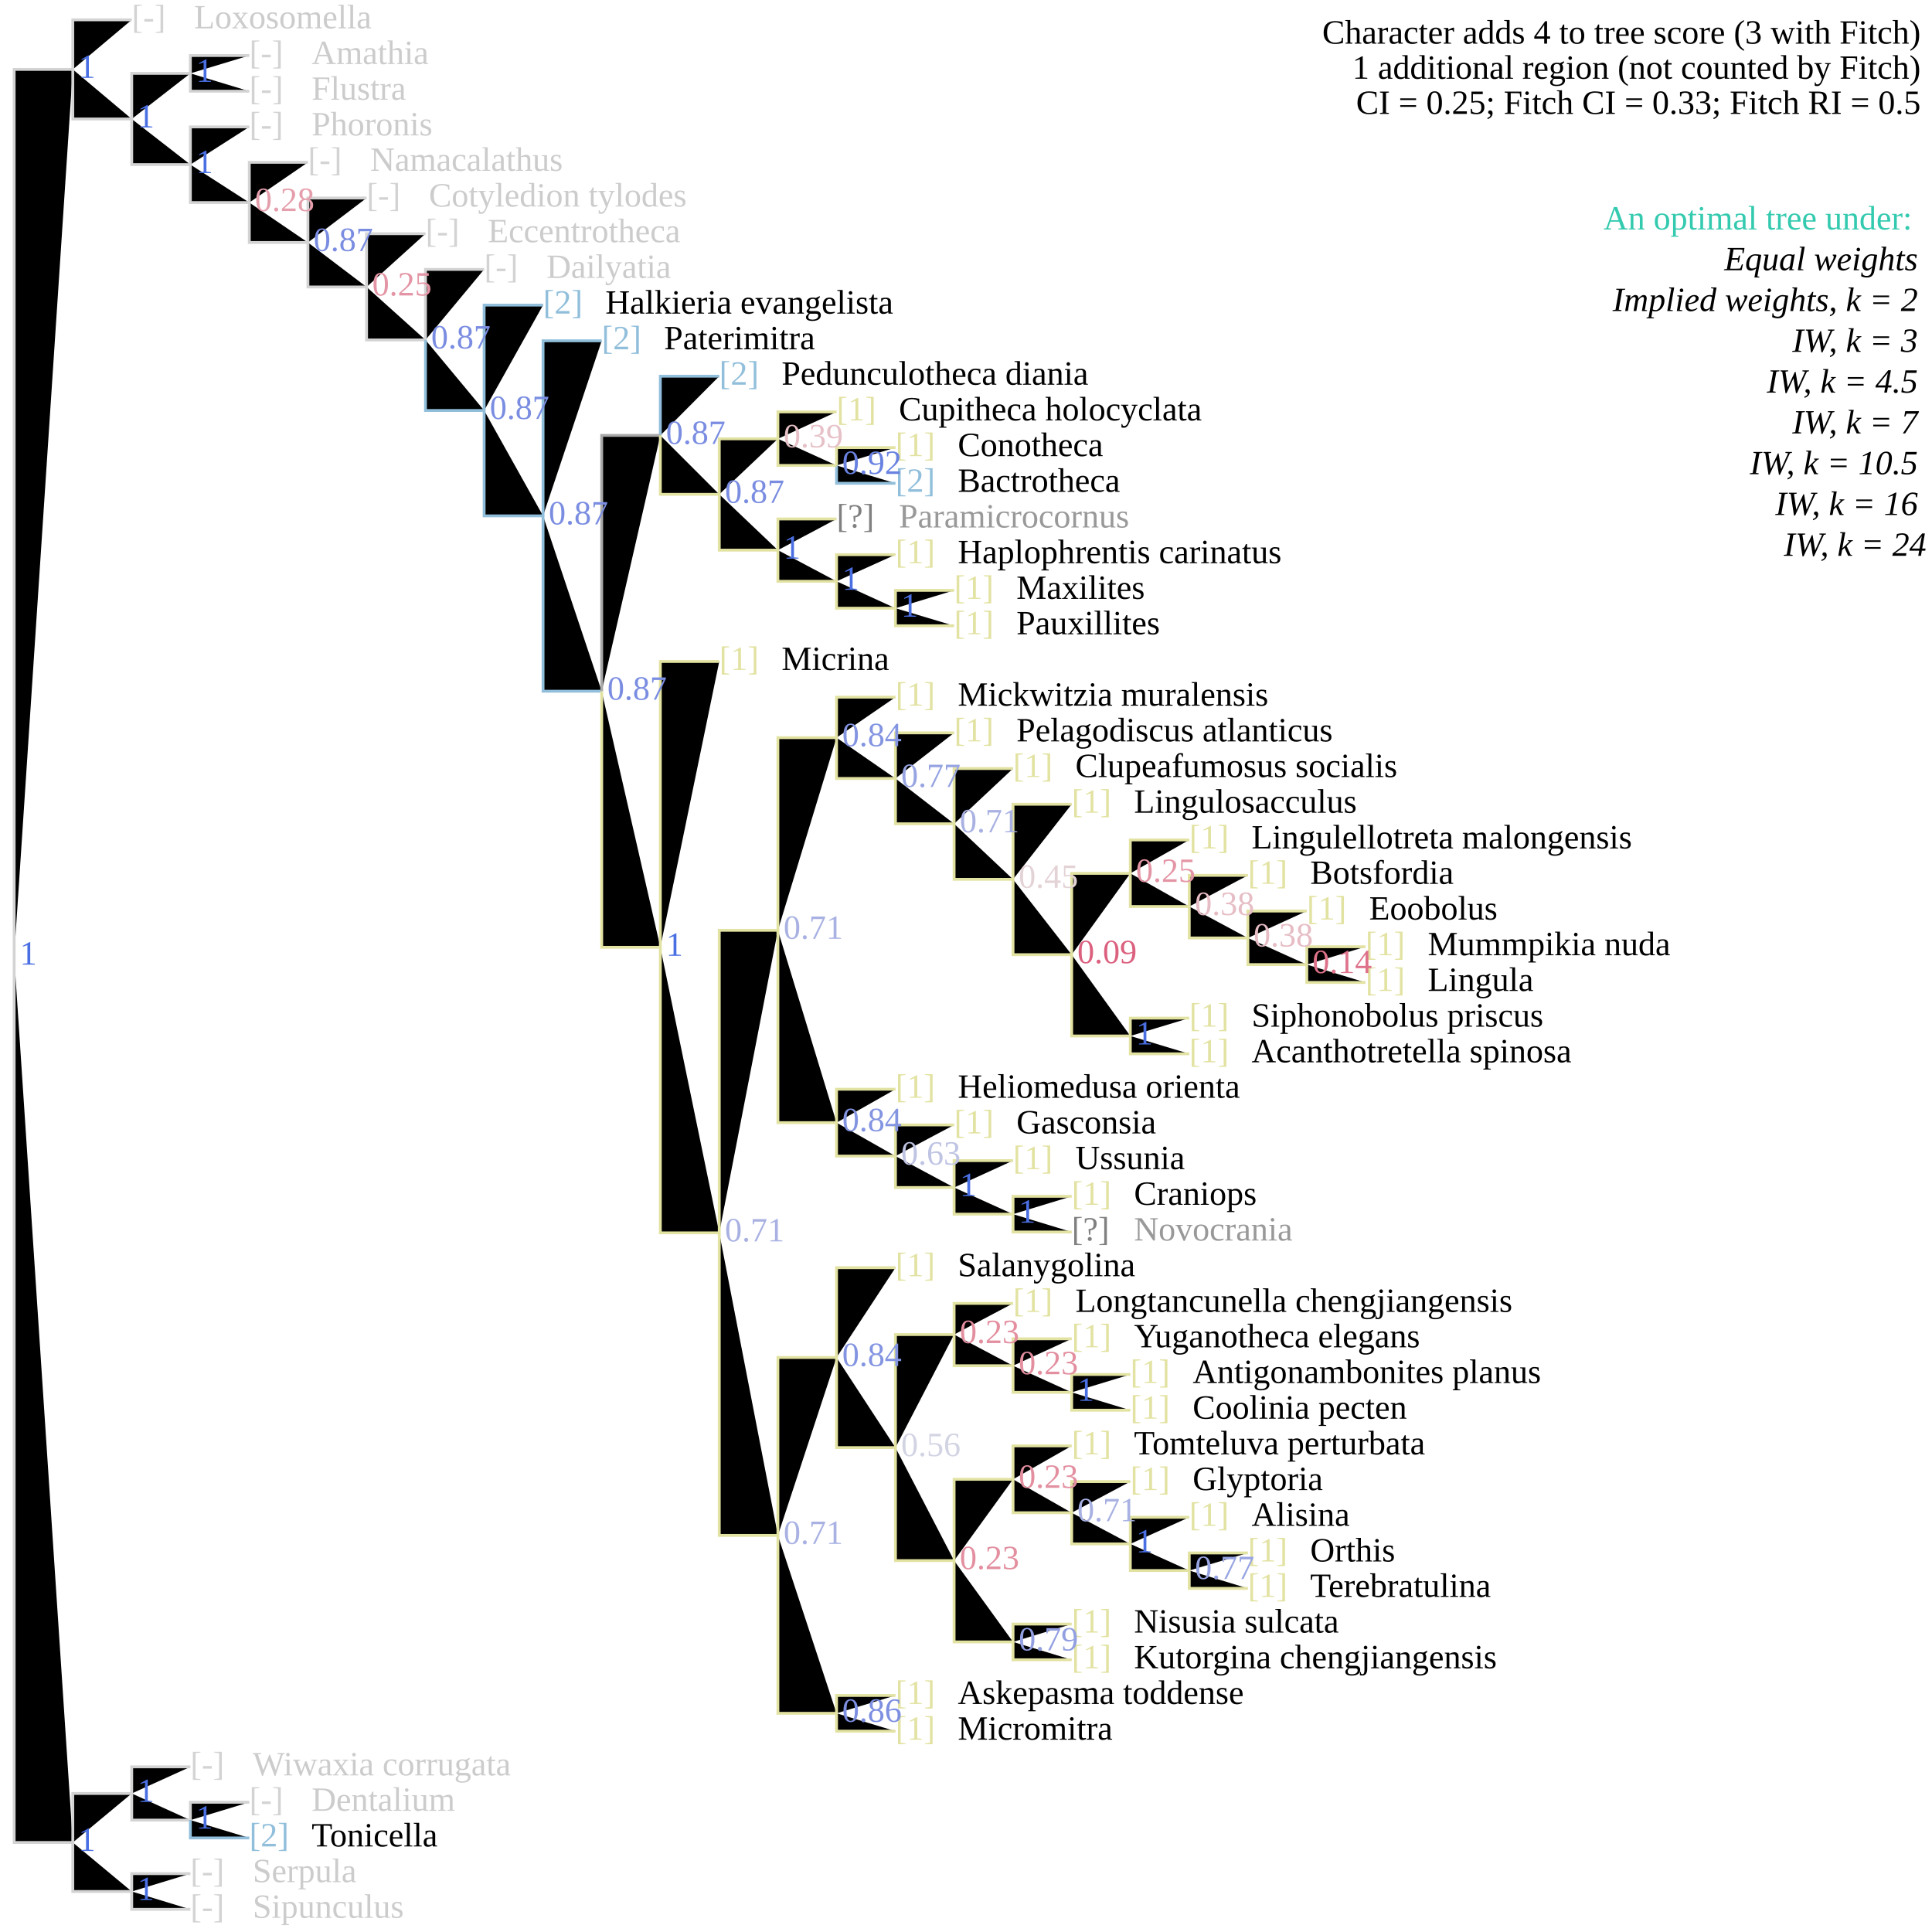
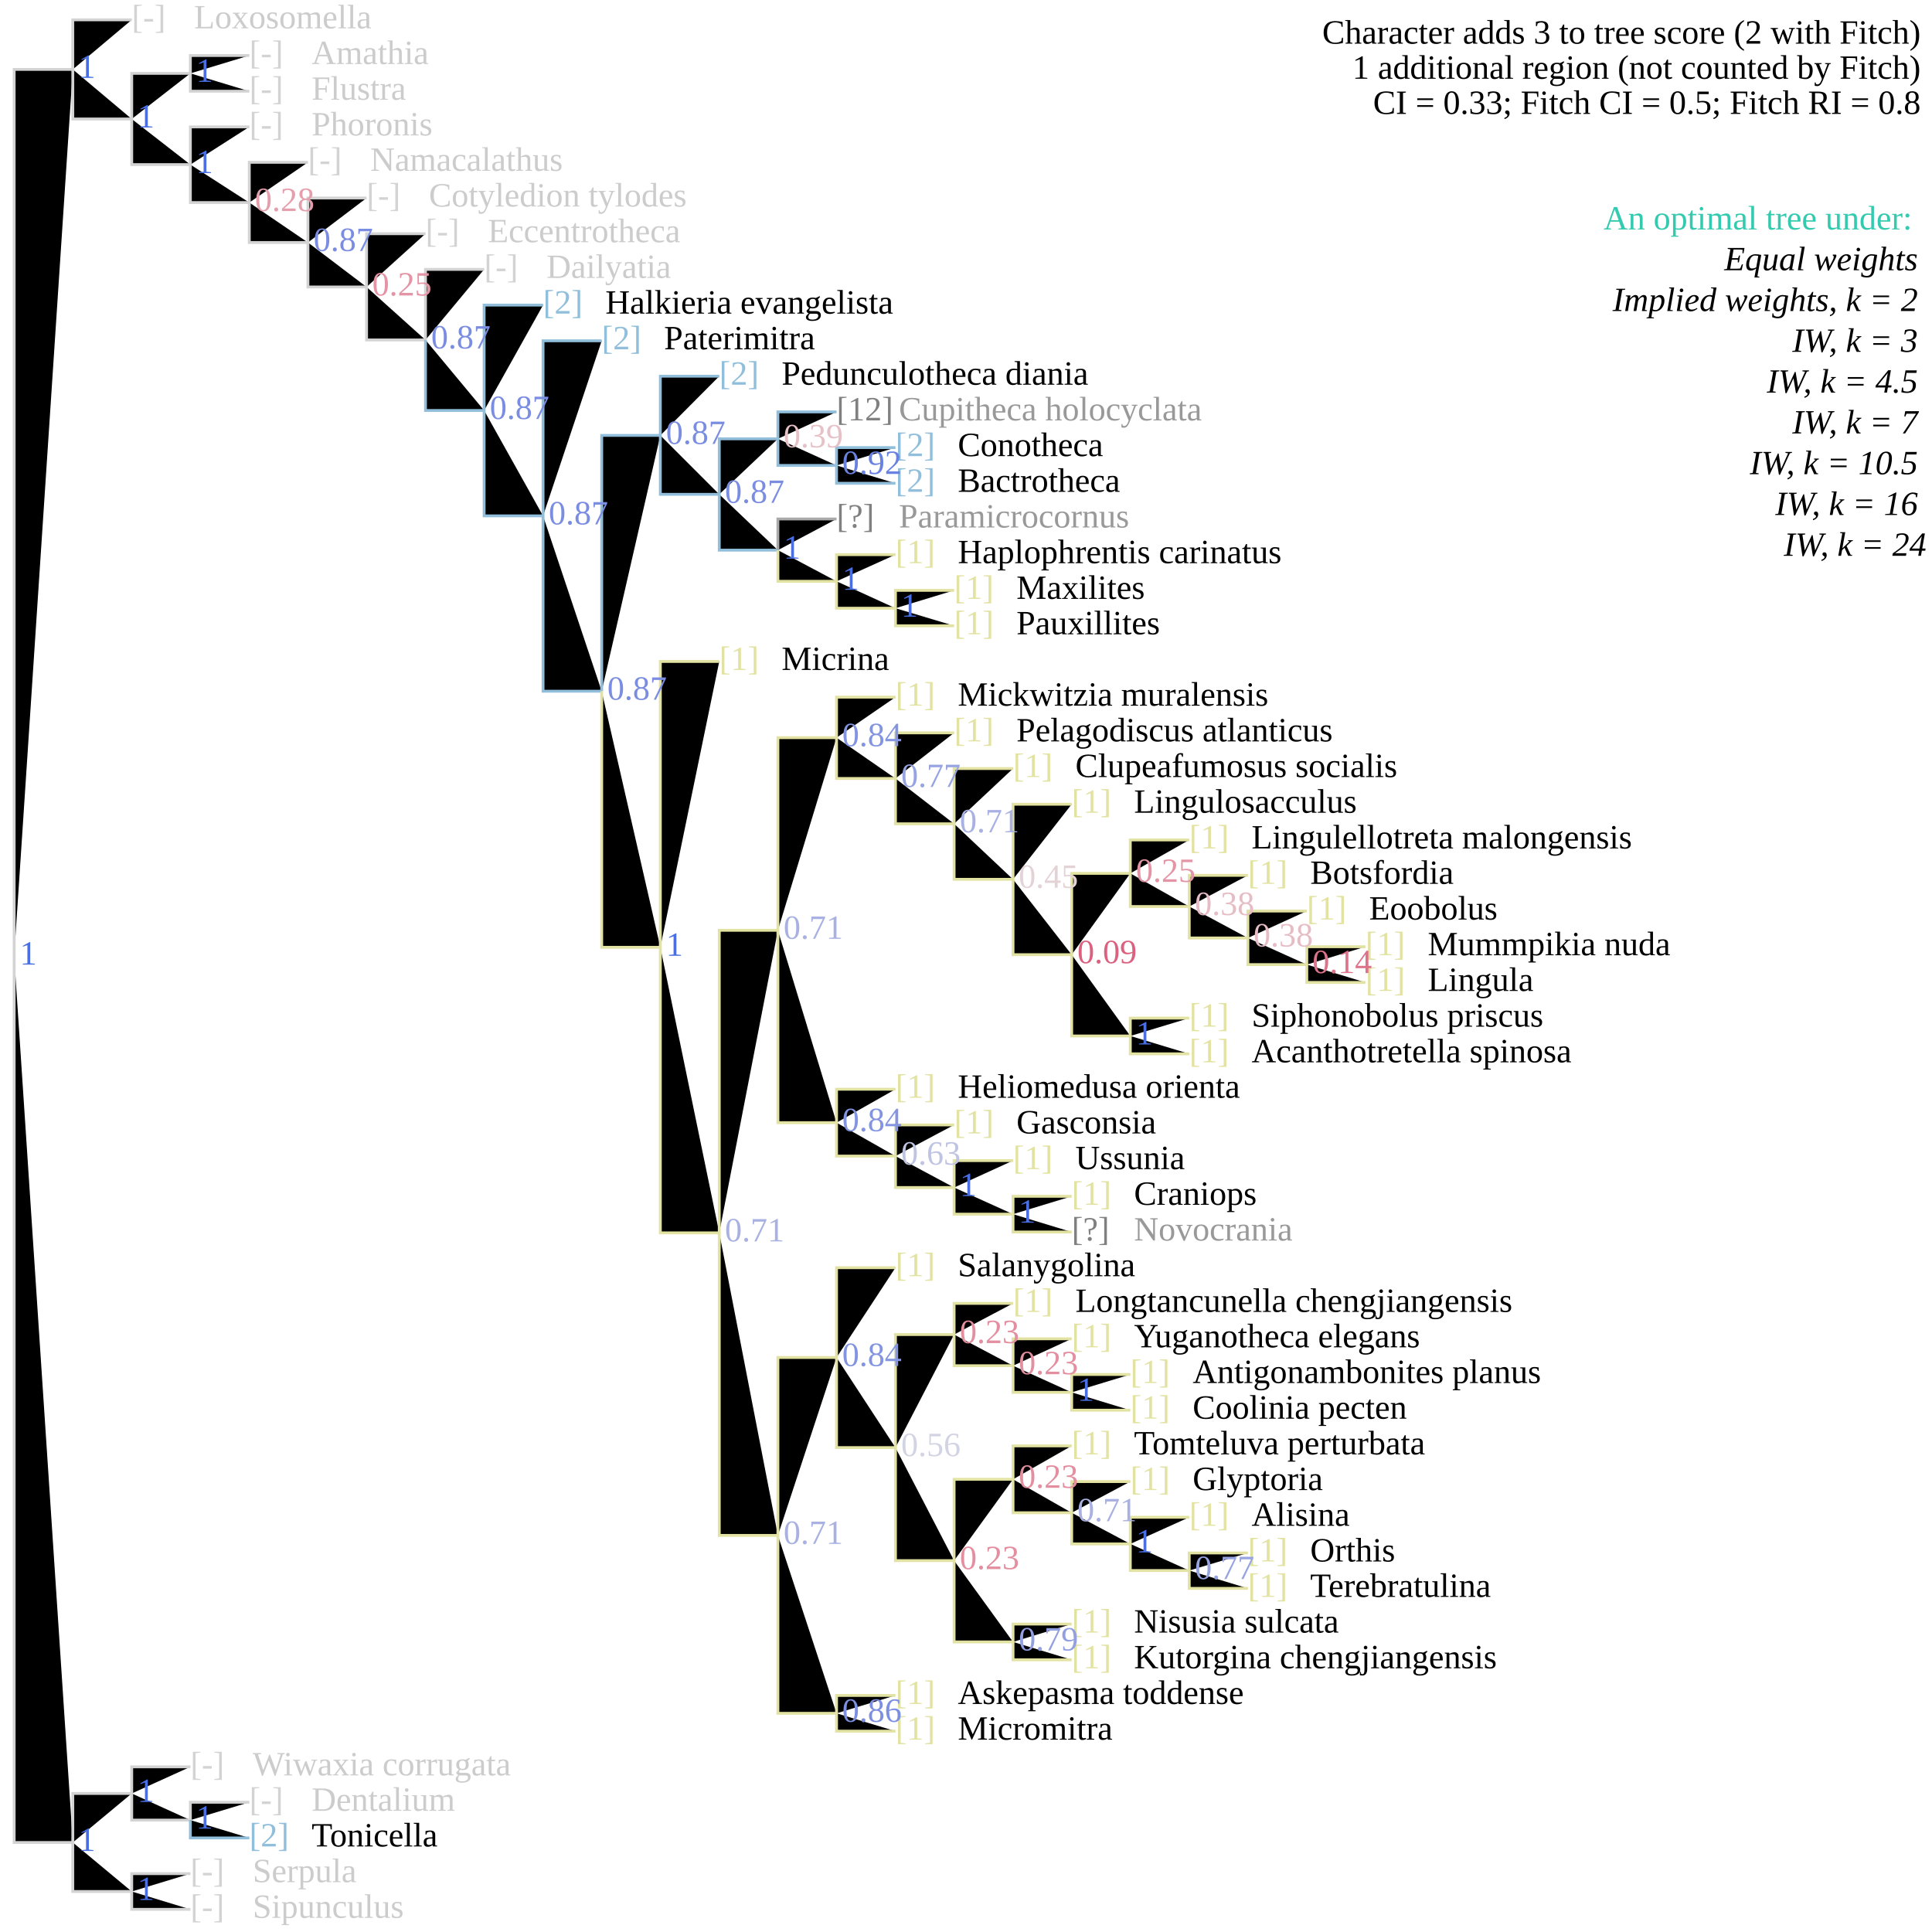
<svg xmlns="http://www.w3.org/2000/svg" version="1.1" width="682" height="682" class="tree" data-char="71">
-   <text x="678" y="15.4" text-anchor="end" class="stepsLabel">Character adds <tspan class="score">4</tspan> to tree score (<tspan class="score fitch">3</tspan> with Fitch)</text>
+   <text x="678" y="15.4" text-anchor="end" class="stepsLabel">Character adds <tspan class="score">3</tspan> to tree score (<tspan class="score fitch">2</tspan> with Fitch)</text>
  <text x="678" y="27.8" text-anchor="end" class="stepsLabel">
    <tspan class="score">1</tspan> additional region (not counted by Fitch)</text>
-   <text x="678" y="40.2" text-anchor="end" class="stepsLabel">CI = 0.25; Fitch CI = 0.33; Fitch RI = 0.5</text>
+   <text x="678" y="40.2" text-anchor="end" class="stepsLabel">CI = 0.33; Fitch CI = 0.5; Fitch RI = 0.8</text>
  <text x="678" y="65" text-anchor="end" class="stepsLabel">
    <tspan dy="16" fill="#34caaf">An optimal tree under:</tspan>
    <tspan x="680" style="font-style:italic" class="thisAn" dy="1.2em">Equal weights</tspan>
    <tspan x="680" style="font-style:italic" class="notThisAn" dy="1.2em">Implied weights, k = 2</tspan>
    <tspan x="680" style="font-style:italic" class="notThisAn" dy="1.2em">IW, k = 3</tspan>
    <tspan x="680" style="font-style:italic" class="notThisAn" dy="1.2em">IW, k = 4.5</tspan>
    <tspan x="680" style="font-style:italic" class="notThisAn" dy="1.2em">IW, k = 7</tspan>
    <tspan x="680" style="font-style:italic" class="notThisAn" dy="1.2em">IW, k = 10.5</tspan>
    <tspan x="680" style="font-style:italic" class="notThisAn" dy="1.2em">IW, k = 16</tspan>
    <tspan x="680" style="font-style:italic" class="notThisAn" dy="1.2em">IW, k = 24</tspan>
  </text>
  <text x="67.2" y="664.4" fill="lightgrey" class="flag">[-]</text>
  <text x="89.2" y="664.4" fill="#ccc" class="taxonLabel">Serpula</text>
  <text x="67.2" y="677" fill="lightgrey" class="flag">[-]</text>
  <text x="89.2" y="677" fill="#ccc" class="taxonLabel">Sipunculus</text>
  <text x="88" y="639.2" fill="lightgrey" class="flag">[-]</text>
  <text x="110" y="639.2" fill="#ccc" class="taxonLabel">Dentalium</text>
  <text x="88" y="651.8" fill="#91bfdb" class="flag">[2]</text>
  <text x="110" y="651.8" fill="#000" class="taxonLabel">Tonicella</text>
  <text x="67.2" y="626.7" fill="lightgrey" class="flag">[-]</text>
  <text x="89.2" y="626.7" fill="#ccc" class="taxonLabel">Wiwaxia corrugata</text>
  <text x="316.1" y="601.5" fill="#e2e2a2" class="flag">[1]</text>
  <text x="338.1" y="601.5" fill="#000" class="taxonLabel">Askepasma toddense</text>
  <text x="316.1" y="614.1" fill="#e2e2a2" class="flag">[1]</text>
  <text x="338.1" y="614.1" fill="#000" class="taxonLabel">Micromitra</text>
  <text x="378.3" y="576.3" fill="#e2e2a2" class="flag">[1]</text>
  <text x="400.3" y="576.3" fill="#000" class="taxonLabel">Nisusia sulcata</text>
  <text x="378.3" y="588.9" fill="#e2e2a2" class="flag">[1]</text>
  <text x="400.3" y="588.9" fill="#000" class="taxonLabel">Kutorgina chengjiangensis</text>
  <text x="440.5" y="551.2" fill="#e2e2a2" class="flag">[1]</text>
  <text x="462.5" y="551.2" fill="#000" class="taxonLabel">Orthis</text>
  <text x="440.5" y="563.7" fill="#e2e2a2" class="flag">[1]</text>
  <text x="462.5" y="563.7" fill="#000" class="taxonLabel">Terebratulina</text>
  <text x="419.8" y="538.6" fill="#e2e2a2" class="flag">[1]</text>
  <text x="441.8" y="538.6" fill="#000" class="taxonLabel">Alisina</text>
  <text x="399" y="526" fill="#e2e2a2" class="flag">[1]</text>
  <text x="421" y="526" fill="#000" class="taxonLabel">Glyptoria</text>
  <text x="378.3" y="513.4" fill="#e2e2a2" class="flag">[1]</text>
  <text x="400.3" y="513.4" fill="#000" class="taxonLabel">Tomteluva perturbata</text>
  <text x="399" y="488.2" fill="#e2e2a2" class="flag">[1]</text>
  <text x="421" y="488.2" fill="#000" class="taxonLabel">Antigonambonites planus</text>
  <text x="399" y="500.8" fill="#e2e2a2" class="flag">[1]</text>
  <text x="421" y="500.8" fill="#000" class="taxonLabel">Coolinia pecten</text>
  <text x="378.3" y="475.6" fill="#e2e2a2" class="flag">[1]</text>
  <text x="400.3" y="475.6" fill="#000" class="taxonLabel">Yuganotheca elegans</text>
  <text x="357.6" y="463.1" fill="#e2e2a2" class="flag">[1]</text>
  <text x="379.6" y="463.1" fill="#000" class="taxonLabel">Longtancunella chengjiangensis</text>
  <text x="316.1" y="450.5" fill="#e2e2a2" class="flag">[1]</text>
  <text x="338.1" y="450.5" fill="#000" class="taxonLabel">Salanygolina</text>
  <text x="378.3" y="425.3" fill="#e2e2a2" class="flag">[1]</text>
  <text x="400.3" y="425.3" fill="#000" class="taxonLabel">Craniops</text>
  <text x="378.3" y="437.9" fill="grey" class="flag">[?]</text>
  <text x="400.3" y="437.9" fill="#999" class="taxonLabel">Novocrania</text>
  <text x="357.6" y="412.7" fill="#e2e2a2" class="flag">[1]</text>
  <text x="379.6" y="412.7" fill="#000" class="taxonLabel">Ussunia</text>
  <text x="336.8" y="400.1" fill="#e2e2a2" class="flag">[1]</text>
  <text x="358.8" y="400.1" fill="#000" class="taxonLabel">Gasconsia</text>
  <text x="316.1" y="387.5" fill="#e2e2a2" class="flag">[1]</text>
  <text x="338.1" y="387.5" fill="#000" class="taxonLabel">Heliomedusa orienta</text>
  <text x="419.8" y="362.4" fill="#e2e2a2" class="flag">[1]</text>
  <text x="441.8" y="362.4" fill="#000" class="taxonLabel">Siphonobolus priscus</text>
  <text x="419.8" y="375" fill="#e2e2a2" class="flag">[1]</text>
  <text x="441.8" y="375" fill="#000" class="taxonLabel">Acanthotretella spinosa</text>
  <text x="482" y="337.2" fill="#e2e2a2" class="flag">[1]</text>
  <text x="504" y="337.2" fill="#000" class="taxonLabel">Mummpikia nuda</text>
  <text x="482" y="349.8" fill="#e2e2a2" class="flag">[1]</text>
  <text x="504" y="349.8" fill="#000" class="taxonLabel">Lingula</text>
  <text x="461.3" y="324.6" fill="#e2e2a2" class="flag">[1]</text>
  <text x="483.3" y="324.6" fill="#000" class="taxonLabel">Eoobolus</text>
  <text x="440.5" y="312" fill="#e2e2a2" class="flag">[1]</text>
  <text x="462.5" y="312" fill="#000" class="taxonLabel">Botsfordia</text>
  <text x="419.8" y="299.5" fill="#e2e2a2" class="flag">[1]</text>
  <text x="441.8" y="299.5" fill="#000" class="taxonLabel">Lingulellotreta malongensis</text>
  <text x="378.3" y="286.9" fill="#e2e2a2" class="flag">[1]</text>
  <text x="400.3" y="286.9" fill="#000" class="taxonLabel">Lingulosacculus</text>
  <text x="357.6" y="274.3" fill="#e2e2a2" class="flag">[1]</text>
  <text x="379.6" y="274.3" fill="#000" class="taxonLabel">Clupeafumosus socialis</text>
  <text x="336.8" y="261.7" fill="#e2e2a2" class="flag">[1]</text>
  <text x="358.8" y="261.7" fill="#000" class="taxonLabel">Pelagodiscus atlanticus</text>
  <text x="316.1" y="249.1" fill="#e2e2a2" class="flag">[1]</text>
  <text x="338.1" y="249.1" fill="#000" class="taxonLabel">Mickwitzia muralensis</text>
  <text x="253.9" y="236.5" fill="#e2e2a2" class="flag">[1]</text>
  <text x="275.9" y="236.5" fill="#000" class="taxonLabel">Micrina</text>
  <text x="336.8" y="211.4" fill="#e2e2a2" class="flag">[1]</text>
  <text x="358.8" y="211.4" fill="#000" class="taxonLabel">Maxilites</text>
  <text x="336.8" y="223.9" fill="#e2e2a2" class="flag">[1]</text>
  <text x="358.8" y="223.9" fill="#000" class="taxonLabel">Pauxillites</text>
  <text x="316.1" y="198.8" fill="#e2e2a2" class="flag">[1]</text>
  <text x="338.1" y="198.8" fill="#000" class="taxonLabel">Haplophrentis carinatus</text>
  <text x="295.3" y="186.2" fill="grey" class="flag">[?]</text>
  <text x="317.3" y="186.2" fill="#999" class="taxonLabel">Paramicrocornus</text>
-   <text x="316.1" y="161" fill="#e2e2a2" class="flag">[1]</text>
+   <text x="316.1" y="161" fill="#91bfdb" class="flag">[2]</text>
  <text x="338.1" y="161" fill="#000" class="taxonLabel">Conotheca</text>
  <text x="316.1" y="173.6" fill="#91bfdb" class="flag">[2]</text>
  <text x="338.1" y="173.6" fill="#000" class="taxonLabel">Bactrotheca</text>
-   <text x="295.3" y="148.4" fill="#e2e2a2" class="flag">[1]</text>
-   <text x="317.3" y="148.4" fill="#000" class="taxonLabel">Cupitheca holocyclata</text>
+   <text x="295.3" y="148.4" fill="grey" class="flag">[12]</text>
+   <text x="317.3" y="148.4" fill="#999" class="taxonLabel">Cupitheca holocyclata</text>
  <text x="253.9" y="135.8" fill="#91bfdb" class="flag">[2]</text>
  <text x="275.9" y="135.8" fill="#000" class="taxonLabel">Pedunculotheca diania</text>
  <text x="212.4" y="123.3" fill="#91bfdb" class="flag">[2]</text>
  <text x="234.4" y="123.3" fill="#000" class="taxonLabel">Paterimitra</text>
  <text x="191.7" y="110.7" fill="#91bfdb" class="flag">[2]</text>
  <text x="213.7" y="110.7" fill="#000" class="taxonLabel">Halkieria evangelista</text>
  <text x="170.9" y="98.1" fill="lightgrey" class="flag">[-]</text>
  <text x="192.9" y="98.1" fill="#ccc" class="taxonLabel">Dailyatia</text>
  <text x="150.2" y="85.5" fill="lightgrey" class="flag">[-]</text>
  <text x="172.2" y="85.5" fill="#ccc" class="taxonLabel">Eccentrotheca</text>
  <text x="129.4" y="72.9" fill="lightgrey" class="flag">[-]</text>
  <text x="151.4" y="72.9" fill="#ccc" class="taxonLabel">Cotyledion tylodes</text>
  <text x="108.7" y="60.3" fill="lightgrey" class="flag">[-]</text>
  <text x="130.7" y="60.3" fill="#ccc" class="taxonLabel">Namacalathus</text>
  <text x="88" y="47.8" fill="lightgrey" class="flag">[-]</text>
  <text x="110" y="47.8" fill="#ccc" class="taxonLabel">Phoronis</text>
  <text x="88" y="22.6" fill="lightgrey" class="flag">[-]</text>
  <text x="110" y="22.6" fill="#ccc" class="taxonLabel">Amathia</text>
  <text x="88" y="35.2" fill="lightgrey" class="flag">[-]</text>
  <text x="110" y="35.2" fill="#ccc" class="taxonLabel">Flustra</text>
  <text x="46.5" y="10" fill="lightgrey" class="flag">[-]</text>
  <text x="68.5" y="10" fill="#ccc" class="taxonLabel">Loxosomella</text>
  <path d="M5,337.5V24.5H25.7M25.7,24.5V7H46.5M25.7,24.5V42H46.5M46.5,42V25.9H67.2M67.2,25.9V19.6H88M67.2,25.9V32.2H88M46.5,42V58.1H67.2M67.2,58.1V44.8H88M67.2,58.1V71.5H88M88,71.5V57.3H108.7M88,71.5V85.6H108.7M108.7,85.6V69.9H129.4M108.7,85.6V101.3H129.4M129.4,101.3V82.5H150.2M129.4,101.3V120H150.2M150.2,120V95.1H170.9M5,337.5V650.4H25.7M25.7,650.4V633.1H46.5M46.5,633.1V623.7H67.2M46.5,633.1V642.5H67.2M67.2,642.5V636.2H88M25.7,650.4V667.7H46.5M46.5,667.7V661.4H67.2M46.5,667.7V674H67.2" stroke="lightgrey" class="inapplicable" />
-   <path d="M150.2,120V144.9H170.9M170.9,144.9V107.7H191.7M170.9,144.9V182.1H191.7M191.7,182.1V120.3H212.4M191.7,182.1V244H212.4M233.1,153.7V132.8H253.9M295.3,164.3V170.6H316.1M67.2,642.5V648.8H88" stroke="#91bfdb" />
-   <path d="M212.4,244V153.7H233.1" stroke="darkgrey" />
-   <path d="M233.1,153.7V174.5H253.9M253.9,174.5V154.9H274.6M274.6,154.9V145.4H295.3M274.6,154.9V164.3H295.3M295.3,164.3V158H316.1M253.9,174.5V194.2H274.6M274.6,194.2V183.2H295.3M274.6,194.2V205.2H295.3M295.3,205.2V195.8H316.1M295.3,205.2V214.7H316.1M316.1,214.7V208.4H336.8M316.1,214.7V220.9H336.8M212.4,244V334.4H233.1M233.1,334.4V233.5H253.9M233.1,334.4V435.2H253.9M253.9,435.2V328.4H274.6M274.6,328.4V260.4H295.3M295.3,260.4V246.1H316.1M295.3,260.4V274.8H316.1M316.1,274.8V258.7H336.8M316.1,274.8V290.8H336.8M336.8,290.8V271.3H357.6M336.8,290.8V310.4H357.6M357.6,310.4V283.9H378.3M357.6,310.4V337H378.3M378.3,337V308.3H399M399,308.3V296.5H419.8M399,308.3V320H419.8M419.8,320V309H440.5M419.8,320V331.1H440.5M440.5,331.1V321.6H461.3M440.5,331.1V340.5H461.3M461.3,340.5V334.2H482M461.3,340.5V346.8H482M378.3,337V365.7H399M399,365.7V359.4H419.8M399,365.7V372H419.8M274.6,328.4V396.3H295.3M295.3,396.3V384.5H316.1M295.3,396.3V408.1H316.1M316.1,408.1V397.1H336.8M316.1,408.1V419.2H336.8M336.8,419.2V409.7H357.6M336.8,419.2V428.6H357.6M357.6,428.6V422.3H378.3M357.6,428.6V434.9H378.3M253.9,435.2V542H274.6M274.6,542V479.2H295.3M295.3,479.2V447.5H316.1M295.3,479.2V511H316.1M316.1,511V471.1H336.8M336.8,471.1V460.1H357.6M336.8,471.1V482.1H357.6M357.6,482.1V472.6H378.3M357.6,482.1V491.5H378.3M378.3,491.5V485.2H399M378.3,491.5V497.8H399M316.1,511V550.9H336.8M336.8,550.9V522.2H357.6M357.6,522.2V510.4H378.3M357.6,522.2V534H378.3M378.3,534V523H399M378.3,534V545H399M399,545V535.6H419.8M399,545V554.4H419.8M419.8,554.4V548.2H440.5M419.8,554.4V560.7H440.5M336.8,550.9V579.6H357.6M357.6,579.6V573.3H378.3M357.6,579.6V585.9H378.3M274.6,542V604.8H295.3M295.3,604.8V598.5H316.1M295.3,604.8V611.1H316.1" stroke="#e2e2a2" />
+   <path d="M150.2,120V144.9H170.9M170.9,144.9V107.7H191.7M170.9,144.9V182.1H191.7M191.7,182.1V120.3H212.4M191.7,182.1V244H212.4M212.4,244V153.7H233.1M233.1,153.7V132.8H253.9M233.1,153.7V174.5H253.9M253.9,174.5V154.9H274.6M274.6,154.9V145.4H295.3M274.6,154.9V164.3H295.3M295.3,164.3V158H316.1M295.3,164.3V170.6H316.1M253.9,174.5V194.2H274.6M67.2,642.5V648.8H88" stroke="#91bfdb" />
+   <path d="M274.6,194.2V183.2H295.3" stroke="darkgrey" />
+   <path d="M274.6,194.2V205.2H295.3M295.3,205.2V195.8H316.1M295.3,205.2V214.7H316.1M316.1,214.7V208.4H336.8M316.1,214.7V220.9H336.8M212.4,244V334.4H233.1M233.1,334.4V233.5H253.9M233.1,334.4V435.2H253.9M253.9,435.2V328.4H274.6M274.6,328.4V260.4H295.3M295.3,260.4V246.1H316.1M295.3,260.4V274.8H316.1M316.1,274.8V258.7H336.8M316.1,274.8V290.8H336.8M336.8,290.8V271.3H357.6M336.8,290.8V310.4H357.6M357.6,310.4V283.9H378.3M357.6,310.4V337H378.3M378.3,337V308.3H399M399,308.3V296.5H419.8M399,308.3V320H419.8M419.8,320V309H440.5M419.8,320V331.1H440.5M440.5,331.1V321.6H461.3M440.5,331.1V340.5H461.3M461.3,340.5V334.2H482M461.3,340.5V346.8H482M378.3,337V365.7H399M399,365.7V359.4H419.8M399,365.7V372H419.8M274.6,328.4V396.3H295.3M295.3,396.3V384.5H316.1M295.3,396.3V408.1H316.1M316.1,408.1V397.1H336.8M316.1,408.1V419.2H336.8M336.8,419.2V409.7H357.6M336.8,419.2V428.6H357.6M357.6,428.6V422.3H378.3M357.6,428.6V434.9H378.3M253.9,435.2V542H274.6M274.6,542V479.2H295.3M295.3,479.2V447.5H316.1M295.3,479.2V511H316.1M316.1,511V471.1H336.8M336.8,471.1V460.1H357.6M336.8,471.1V482.1H357.6M357.6,482.1V472.6H378.3M357.6,482.1V491.5H378.3M378.3,491.5V485.2H399M378.3,491.5V497.8H399M316.1,511V550.9H336.8M336.8,550.9V522.2H357.6M357.6,522.2V510.4H378.3M357.6,522.2V534H378.3M378.3,534V523H399M378.3,534V545H399M399,545V535.6H419.8M399,545V554.4H419.8M419.8,554.4V548.2H440.5M419.8,554.4V560.7H440.5M336.8,550.9V579.6H357.6M357.6,579.6V573.3H378.3M357.6,579.6V585.9H378.3M274.6,542V604.8H295.3M295.3,604.8V598.5H316.1M295.3,604.8V611.1H316.1" stroke="#e2e2a2" />
  <text x="7" y="340.5" class="node" fill="#4A6FE3">1</text>
  <text x="27.7" y="27.5" class="node" fill="#4A6FE3">1</text>
  <text x="48.5" y="45" class="node" fill="#4A6FE3">1</text>
  <text x="69.2" y="28.9" class="node" fill="#4A6FE3">1</text>
  <text x="69.2" y="61.1" class="node" fill="#4A6FE3">1</text>
  <text x="90" y="74.5" class="node" fill="#E59FAC">0.28</text>
  <text x="110.7" y="88.6" class="node" fill="#7A8DE1">0.87</text>
  <text x="131.4" y="104.3" class="node" fill="#E495A5">0.25</text>
  <text x="152.2" y="123" class="node" fill="#7A8DE1">0.87</text>
  <text x="172.9" y="147.9" class="node" fill="#7A8DE1">0.87</text>
  <text x="193.7" y="185.1" class="node" fill="#7A8DE1">0.87</text>
  <text x="214.4" y="247" class="node" fill="#7A8DE1">0.87</text>
  <text x="235.1" y="156.7" class="node" fill="#7A8DE1">0.87</text>
  <text x="255.9" y="177.5" class="node" fill="#7A8DE1">0.87</text>
  <text x="276.6" y="157.9" class="node" fill="#E6C1C7">0.39</text>
  <text x="297.3" y="167.3" class="node" fill="#6982E1">0.92</text>
  <text x="276.6" y="197.2" class="node" fill="#4A6FE3">1</text>
  <text x="297.3" y="208.2" class="node" fill="#4A6FE3">1</text>
  <text x="318.1" y="217.7" class="node" fill="#4A6FE3">1</text>
  <text x="235.1" y="337.4" class="node" fill="#4A6FE3">1</text>
  <text x="255.9" y="438.2" class="node" fill="#A8B1E2">0.71</text>
  <text x="276.6" y="331.4" class="node" fill="#A8B1E2">0.71</text>
  <text x="297.3" y="263.4" class="node" fill="#8394E1">0.84</text>
  <text x="318.1" y="277.8" class="node" fill="#97A4E2">0.77</text>
  <text x="338.8" y="293.8" class="node" fill="#A8B1E2">0.71</text>
  <text x="359.6" y="313.4" class="node" fill="#E4D3D6">0.45</text>
  <text x="380.3" y="340" class="node" fill="#DB617F">0.09</text>
  <text x="401" y="311.3" class="node" fill="#E495A5">0.25</text>
  <text x="421.8" y="323" class="node" fill="#E6BDC5">0.38</text>
  <text x="442.5" y="334.1" class="node" fill="#E6BDC5">0.38</text>
  <text x="463.3" y="343.5" class="node" fill="#DE728B">0.14</text>
  <text x="401" y="368.7" class="node" fill="#4A6FE3">1</text>
  <text x="297.3" y="399.3" class="node" fill="#8394E1">0.84</text>
  <text x="318.1" y="411.1" class="node" fill="#BFC4E3">0.63</text>
  <text x="338.8" y="422.2" class="node" fill="#4A6FE3">1</text>
  <text x="359.6" y="431.6" class="node" fill="#4A6FE3">1</text>
  <text x="276.6" y="545" class="node" fill="#A8B1E2">0.71</text>
  <text x="297.3" y="482.2" class="node" fill="#8394E1">0.84</text>
  <text x="318.1" y="514" class="node" fill="#D2D4E3">0.56</text>
  <text x="338.8" y="474.1" class="node" fill="#E38FA0">0.23</text>
  <text x="359.6" y="485.1" class="node" fill="#E38FA0">0.23</text>
  <text x="380.3" y="494.5" class="node" fill="#4A6FE3">1</text>
  <text x="338.8" y="553.9" class="node" fill="#E38FA0">0.23</text>
  <text x="359.6" y="525.2" class="node" fill="#E38FA0">0.23</text>
  <text x="380.3" y="537" class="node" fill="#A8B1E2">0.71</text>
  <text x="401" y="548" class="node" fill="#4A6FE3">1</text>
  <text x="421.8" y="557.4" class="node" fill="#97A4E2">0.77</text>
  <text x="359.6" y="582.6" class="node" fill="#929FE1">0.79</text>
  <text x="297.3" y="607.8" class="node" fill="#7D8FE1">0.86</text>
  <text x="27.7" y="653.4" class="node" fill="#4A6FE3">1</text>
  <text x="48.5" y="636.1" class="node" fill="#4A6FE3">1</text>
  <text x="69.2" y="645.5" class="node" fill="#4A6FE3">1</text>
  <text x="48.5" y="670.7" class="node" fill="#4A6FE3">1</text>
</svg>
